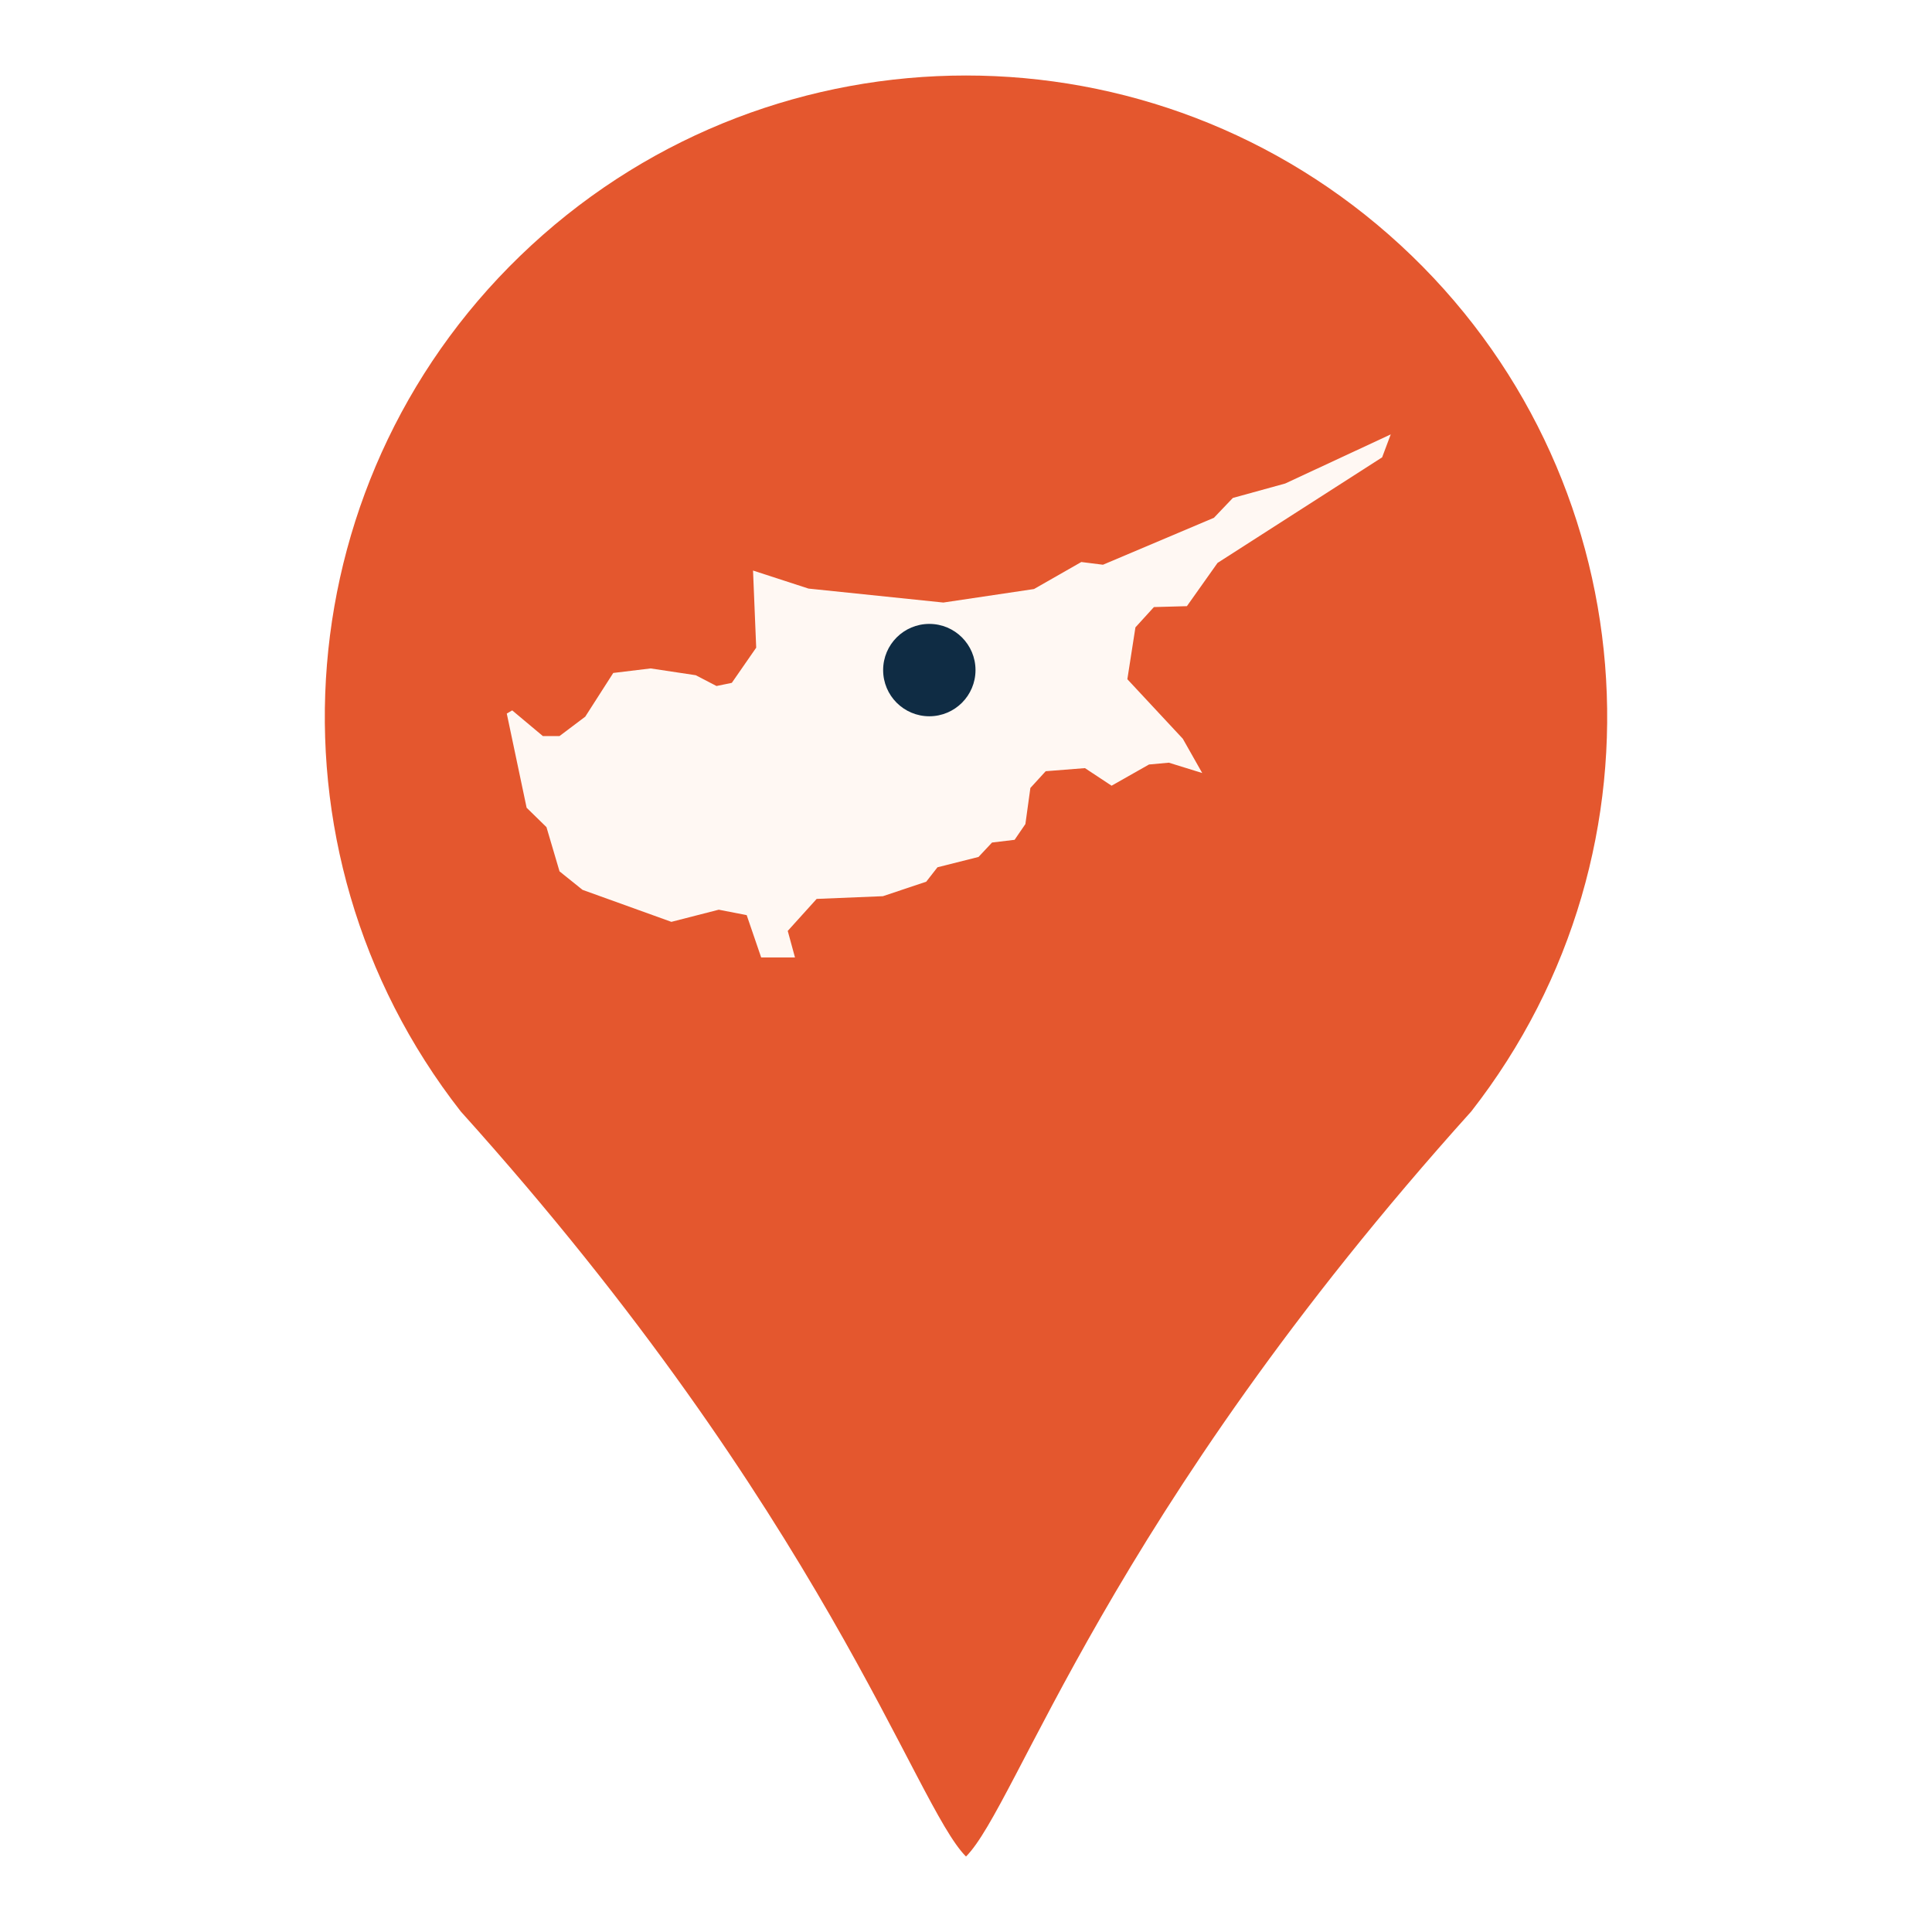
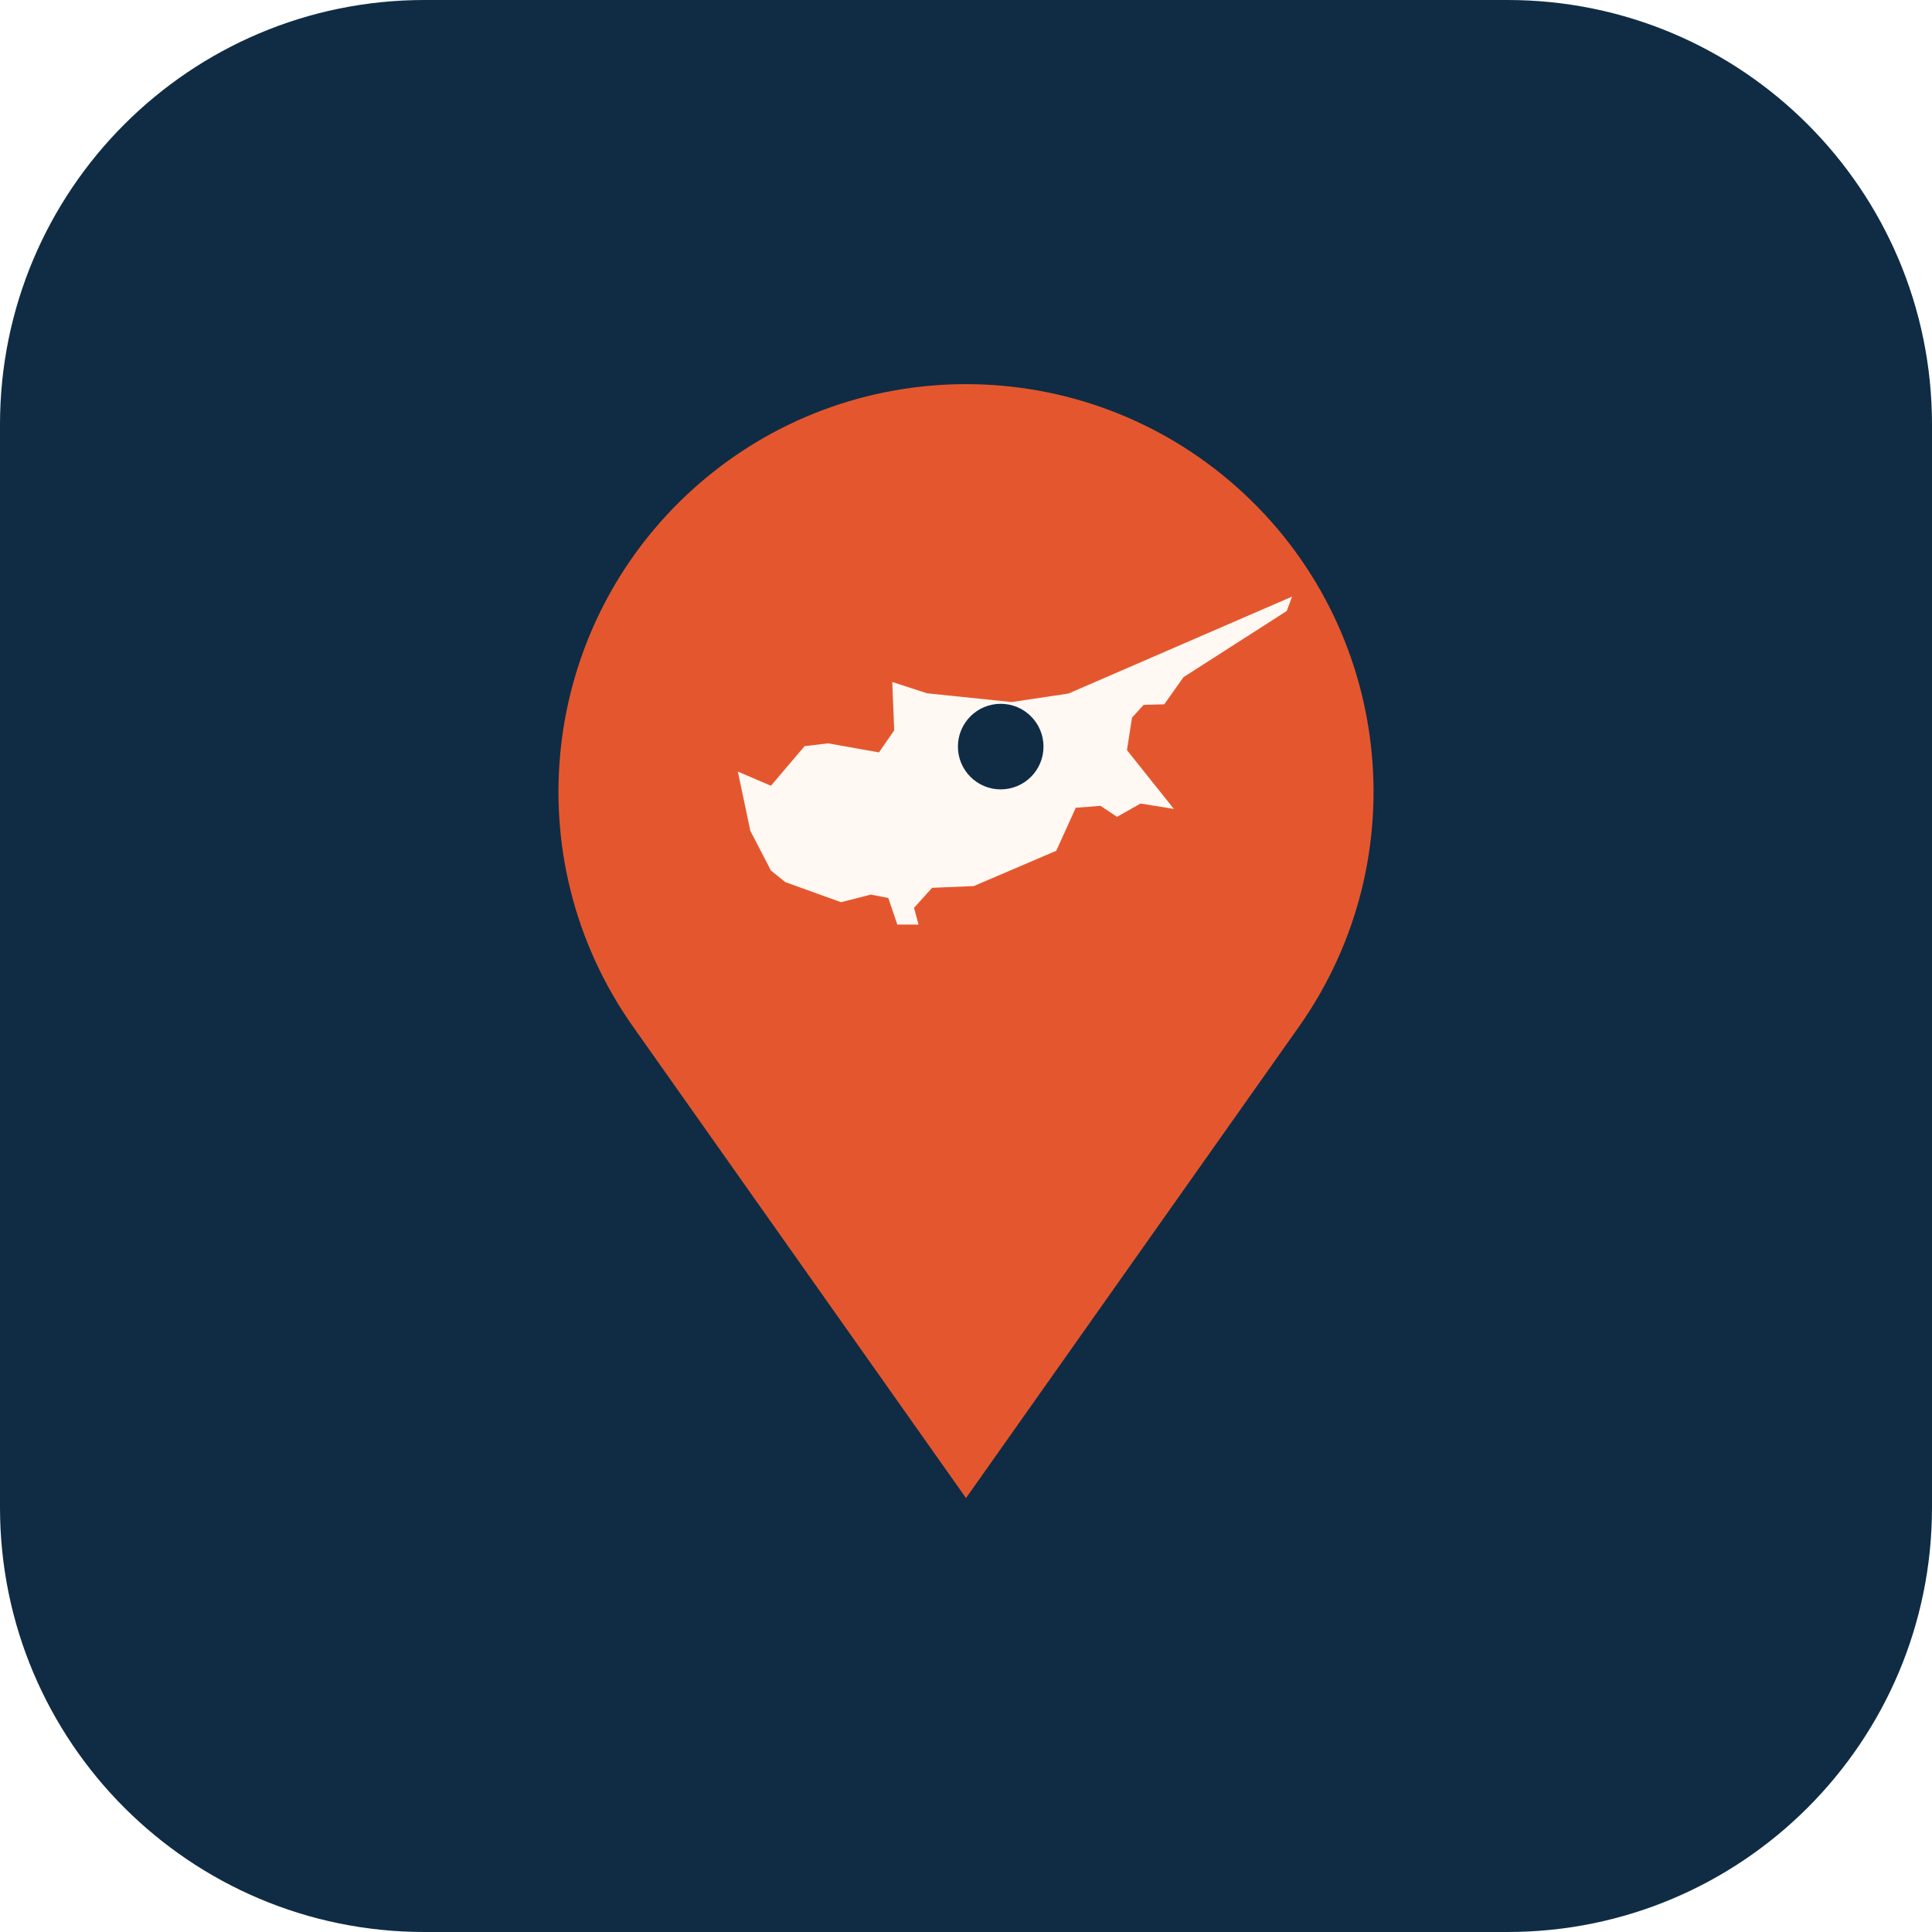
- <svg xmlns="http://www.w3.org/2000/svg" viewBox="0 0 32 32" width="32" height="32" fill="none" role="img" aria-label="Ada Merkez">
-   <g transform="scale(0.125)">
-     <path fill="#E4572E" fill-rule="nonzero" d="M61.05,147.27 A84.96,84.96 0 1 1 194.95,147.27 C146.69,200.88 134.80,239.20 128.00,246.00 C121.20,239.20 109.31,200.88 61.05,147.27 Z" />
-     <path fill="#FFF8F3" d="M184.28,57.56 L170.29,64.07 L163.36,65.98 L160.85,68.61 L146.15,74.83 L143.28,74.47 L137.01,78.05 L125.00,79.84 L107.13,77.99 L99.78,75.60 L100.20,85.82 L96.97,90.48 L94.94,90.90 L92.19,89.47 L86.21,88.57 L81.26,89.17 L77.55,94.96 L74.14,97.53 L71.93,97.53 L67.87,94.13 L67.15,94.55 L69.78,107.03 L72.41,109.60 L74.14,115.46 L77.19,117.91 L88.96,122.15 L95.24,120.54 L98.94,121.26 L100.86,126.87 L105.34,126.87 L104.38,123.35 L108.21,119.11 L116.99,118.75 L122.73,116.83 L124.22,114.92 L129.66,113.55 L131.45,111.64 L134.44,111.28 L135.87,109.19 L136.53,104.41 L138.56,102.19 L143.76,101.78 L147.29,104.11 L152.25,101.30 L154.88,101.06 L159.30,102.43 L156.73,97.89 L149.38,90.00 L150.45,83.13 L152.90,80.44 L157.27,80.32 L161.33,74.59 L183.14,60.60 Z" />
-     <circle cx="123.14" cy="88.79" r="6.12" fill="#0F2C44" />
+ <svg xmlns="http://www.w3.org/2000/svg" viewBox="0 0 1024 1024" width="1024" height="1024" role="img" aria-label="Ada Merkez">
+   <rect width="1024" height="1024" rx="225" fill="#0F2C44" />
+   <g transform="translate(512,470) scale(7.2) translate(-48,-45)">
+     <path fill="#E4572E" d="M23.496,55.308 A30.000,30.000 0 1 1 72.504,55.308 L48.000,90.000 Z" />
+     <path fill="#FFF8F3" d="M72.005,23.640 L55.539,30.778 L51.355,31.403 L45.131,30.758 L42.571,29.925 L42.716,33.484 L41.592,35.108 L37.845,34.442 L36.118,34.650 L33.640,37.564 L31.205,36.523 L32.121,40.873 L33.640,43.807 L34.702,44.661 L38.803,46.138 L40.989,45.577 L42.279,45.826 L42.945,47.783 L44.507,47.783 L44.173,46.555 L45.506,45.077 L48.566,44.952 L54.644,42.351 L56.080,39.187 L57.891,39.041 L59.120,39.853 L60.847,38.875 L63.304,39.270 L59.848,34.941 L60.223,32.548 L61.076,31.611 L62.596,31.569 L64.011,29.571 L71.609,24.701 L72.005,23.640 Z" />
+     <circle cx="50.555" cy="34.682" r="3.15" fill="#0F2C44" />
  </g>
</svg>
